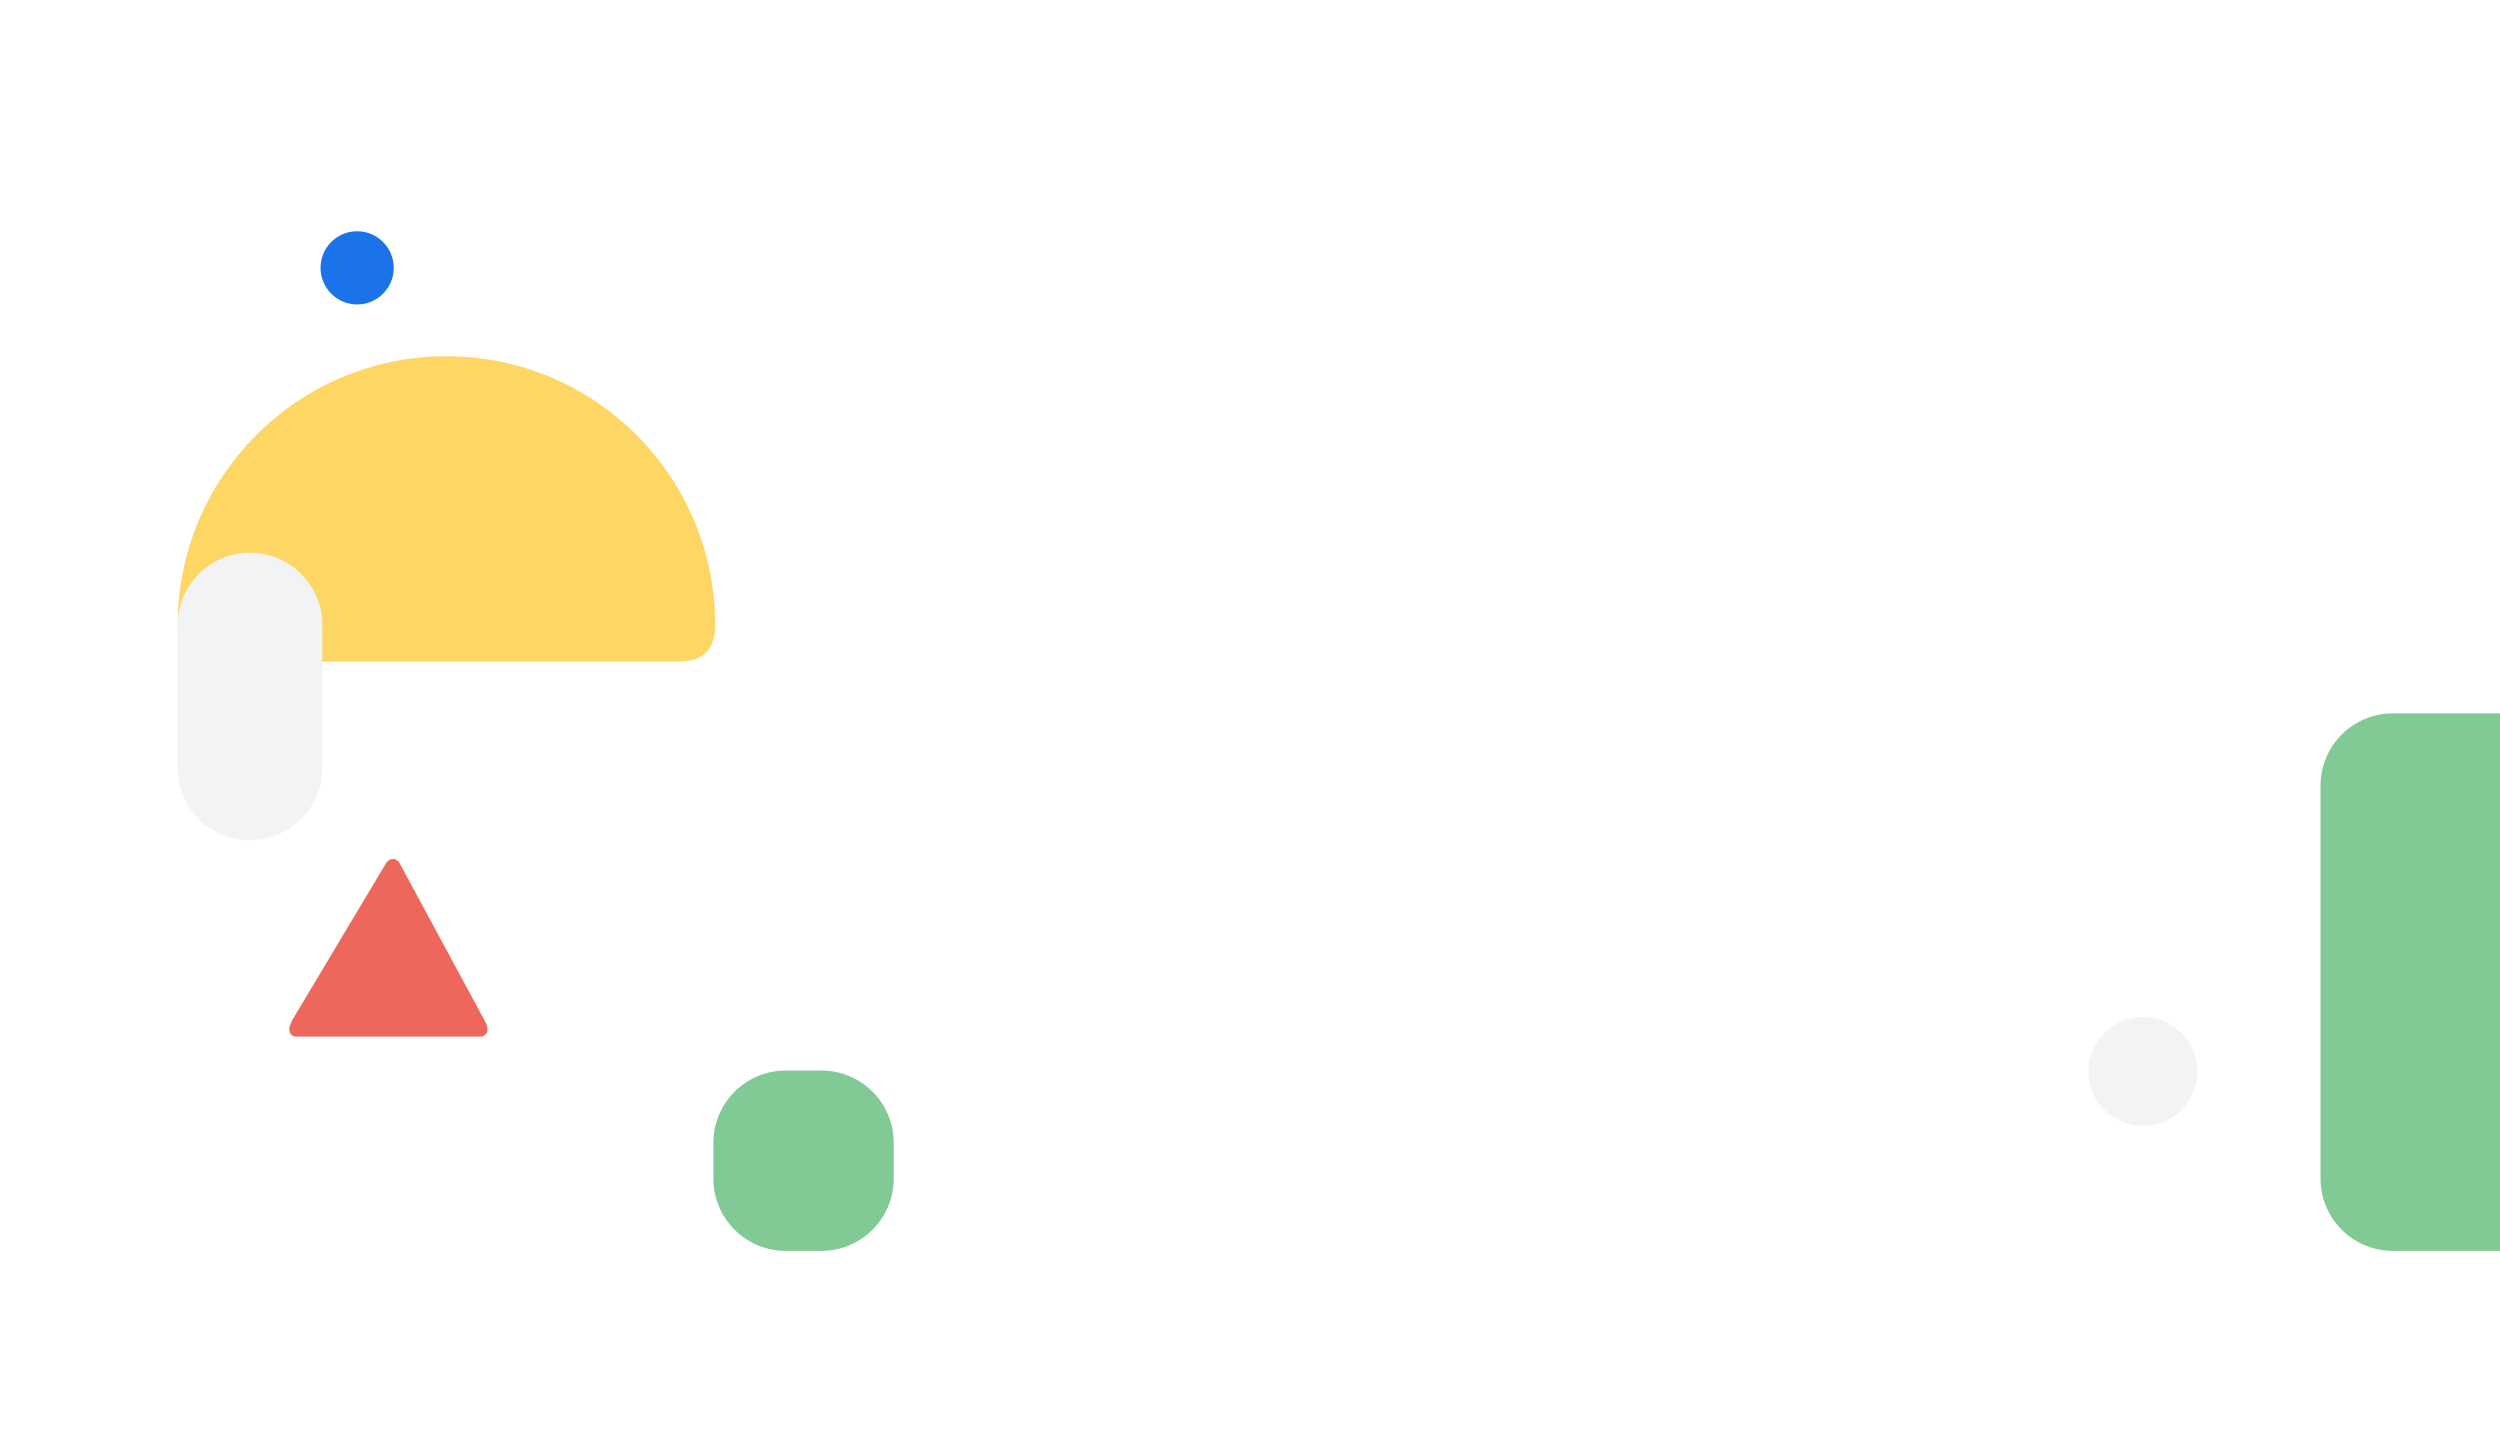
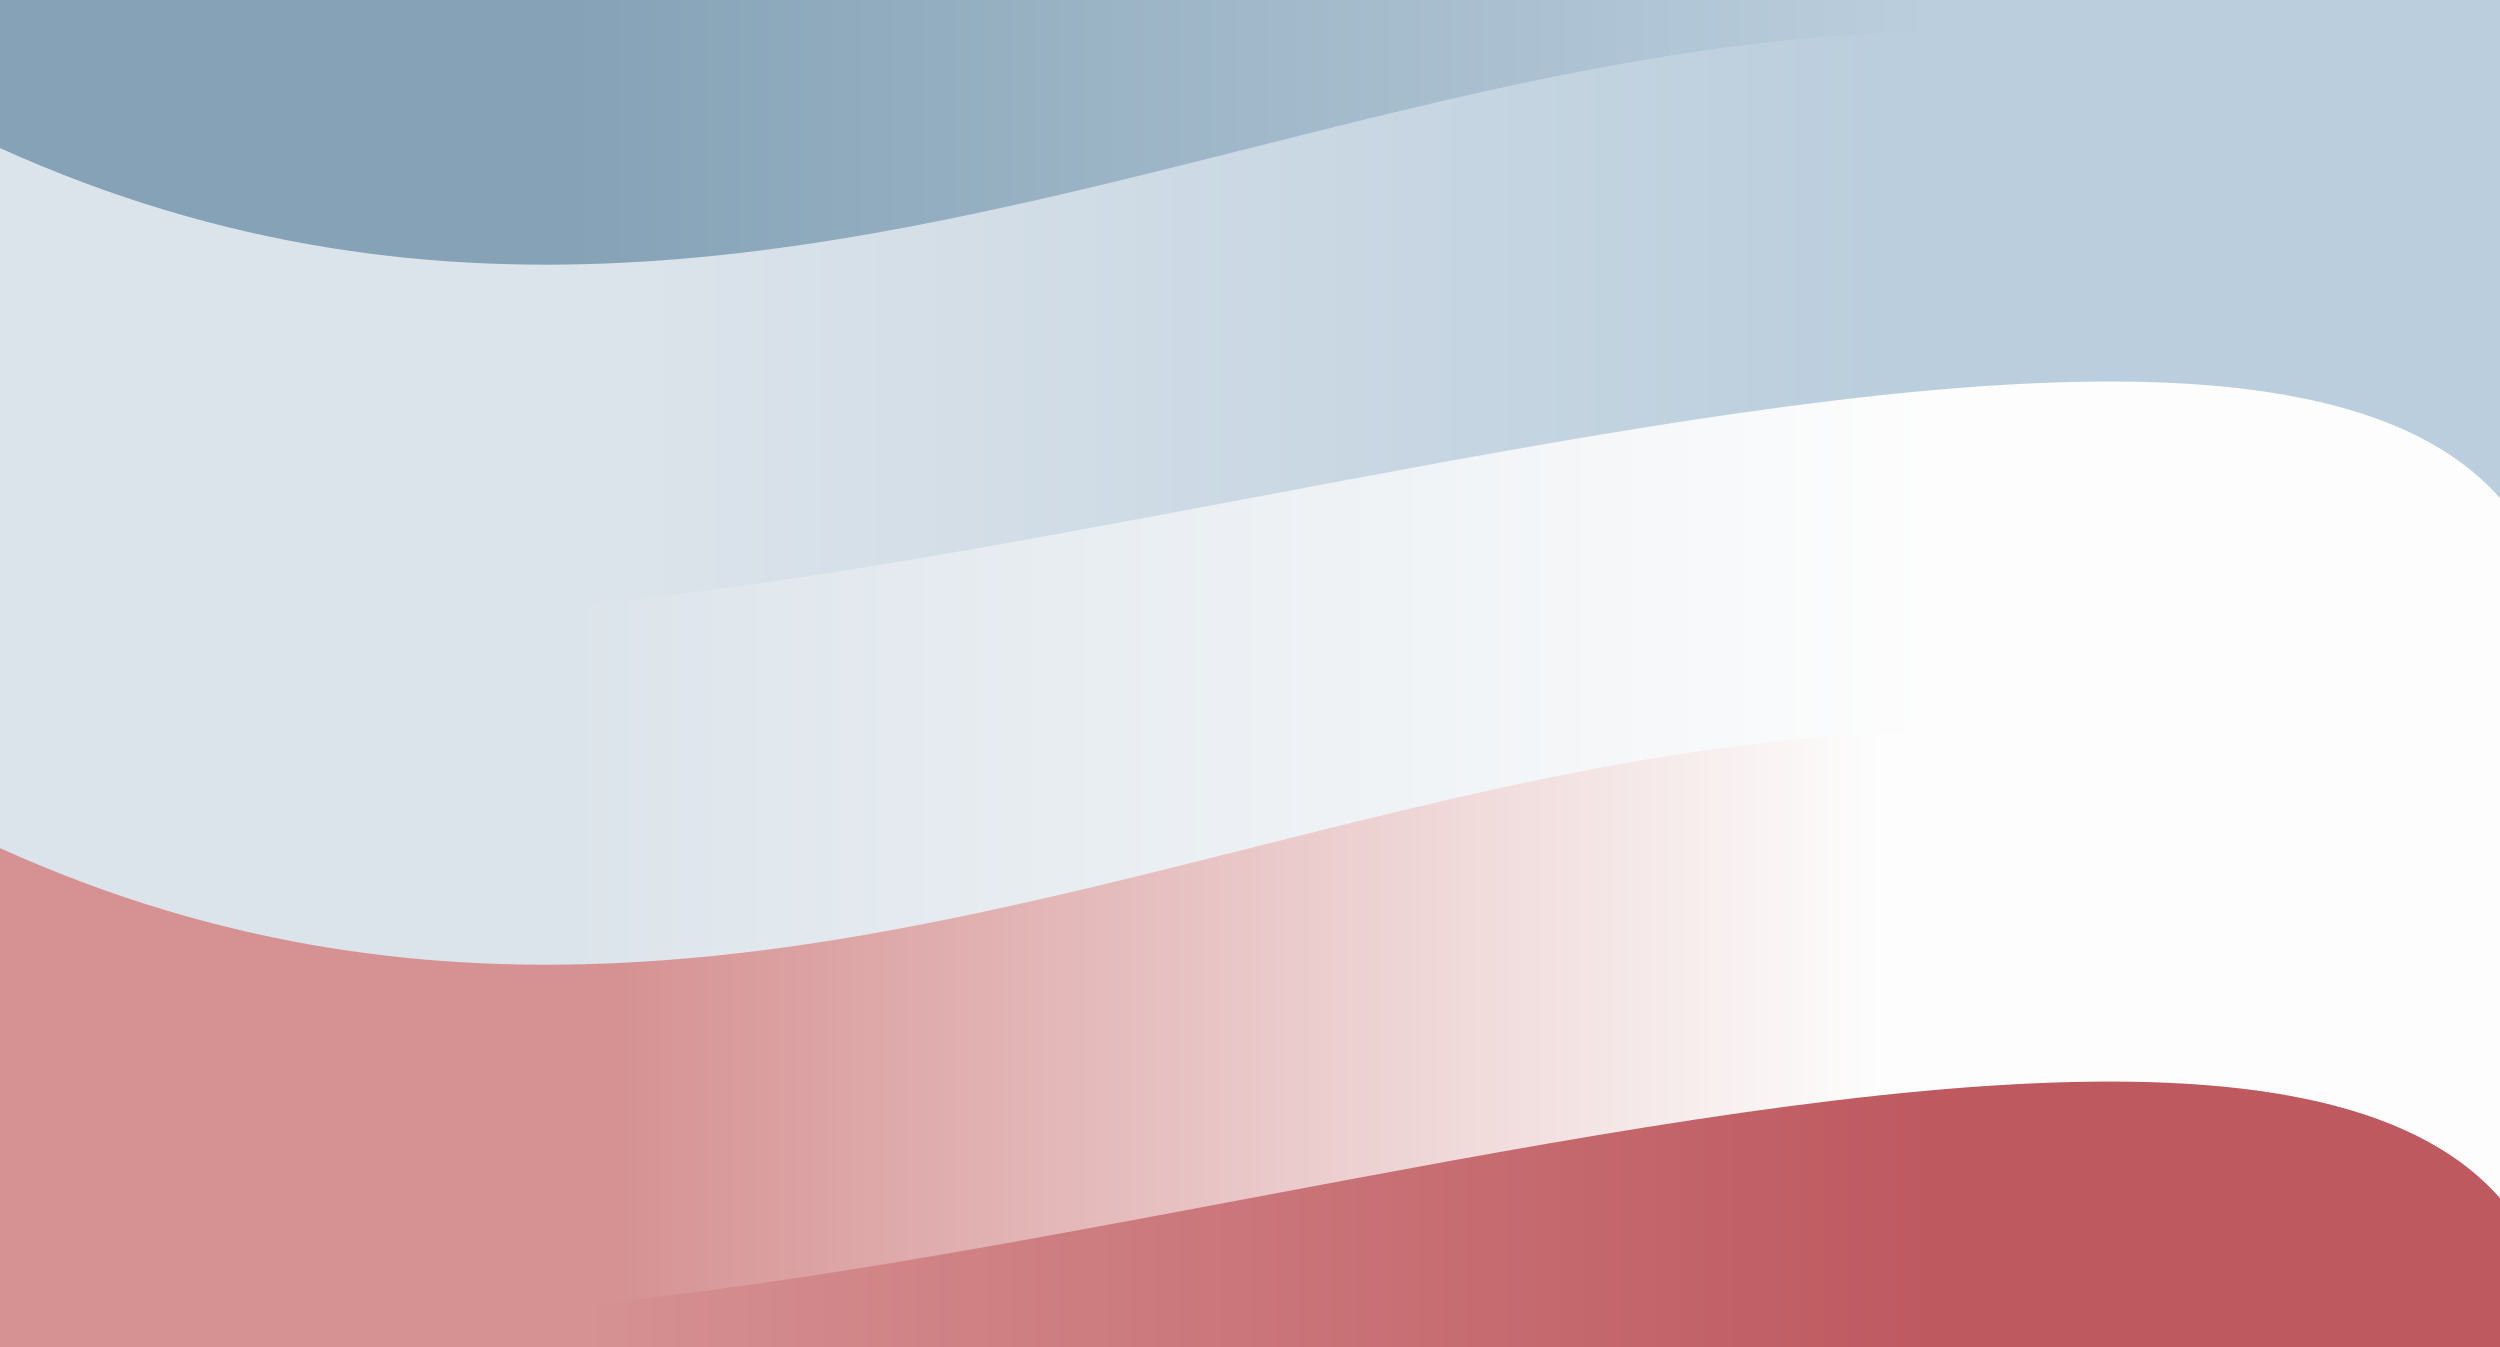
- <svg xmlns="http://www.w3.org/2000/svg" version="1.1" baseProfile="full" width="100%" height="100%" viewBox="0 0 1400 800">
-   <rect x="1300" y="400" rx="40" ry="40" width="300" height="300" stroke="rgb(129, 201, 149)" fill="rgb(129, 201, 149)">
-     <animateTransform attributeType="XML" attributeName="transform" begin="0s" dur="35s" type="rotate" from="0 1450 550" to="360 1450 550" repeatCount="indefinite" />
-   </rect>
-   <path d="M 100 350 A 150 150 0 1 1 400 350 Q400 370 380 370 L 250 370 L 120 370 Q100 370 100 350" stroke="rgb(253, 214, 99)" fill="rgb(253, 214, 99)">
-     <animateMotion path="M 800 -200 L 800 -300 L 800 -200" dur="20s" begin="0s" repeatCount="indefinite" />
-     <animateTransform attributeType="XML" attributeName="transform" begin="0s" dur="30s" type="rotate" values="0 210 530 ; -30 210 530 ; 0 210 530" keyTimes="0 ; 0.5 ; 1" repeatCount="indefinite" />
-   </path>
-   <circle cx="200" cy="150" r="20" stroke="#1a73e8" fill="#1a73e8">
-     <animateMotion path="M 0 0 L 40 20 Z" dur="5s" repeatCount="indefinite" />
-   </circle>
-   <path d="M 165 580 L 270 580 Q275 578 270 570 L 223 483 Q220 480 217 483 L 165 570 Q160 578 165 580" stroke="rgb(238, 103, 92)" fill="rgb(238, 103, 92)">
-     <animateTransform attributeType="XML" attributeName="transform" begin="0s" dur="35s" type="rotate" from="0 210 530" to="360 210 530" repeatCount="indefinite" />
-   </path>
-   <circle cx="1200" cy="600" r="30" stroke="rgb(241, 243, 244)" fill="rgb(241, 243, 244)">
-     <animateMotion path="M 0 0 L -20 40 Z" dur="9s" repeatCount="indefinite" />
-   </circle>
-   <path d="M 100 350 A 40 40 0 1 1 180 350 L 180 430 A 40 40 0 1 1 100 430 Z" stroke="rgb(241, 243, 244)" fill="rgb(241, 243, 244)">
-     <animateMotion path="M 140 390 L 180 360 L 140 390" dur="20s" begin="0s" repeatCount="indefinite" />
-     <animateTransform attributeType="XML" attributeName="transform" begin="0s" dur="30s" type="rotate" values="0 140 390; -60 140 390; 0 140 390" keyTimes="0 ; 0.5 ; 1" repeatCount="indefinite" />
-   </path>
-   <rect x="400" y="600" rx="40" ry="40" width="100" height="100" stroke="rgb(129, 201, 149)" fill="rgb(129, 201, 149)">
-     <animateTransform attributeType="XML" attributeName="transform" begin="0s" dur="35s" type="rotate" from="-30 550 750" to="330 550 750" repeatCount="indefinite" />
-   </rect>
+ <svg xmlns="http://www.w3.org/2000/svg" style="margin:auto;background:#f1f2f3;display:block;z-index:1;position:relative" width="2117" height="1140" preserveAspectRatio="xMidYMid" viewBox="0 0 2117 1140">
+   <g transform="translate(1058.5,570) scale(1,1) translate(-1058.5,-570)">
+     <defs>
+       <linearGradient id="lg-0" x1="0" x2="1" y1="0" y2="0">
+         <stop stop-color="#85a2b6" offset="0.25" />
+         <stop stop-color="#bbcedd" offset="0.75" />
+       </linearGradient>
+     </defs>
+     <path d="M0 -171 c301.25 342 1815.75 -342 2117 0 L2117 421.8 c757.25 -342 -2874.25 342 -2117 0Z" fill="url(#lg-0)" stroke="none">
+       <animate attributeName="d" repeatCount="indefinite" dur="2s" begin="0s" calcMode="spline" keySplines="0.5 0 0.5 1;0.5 0 0.5 1" keyTimes="0;0.5;1" values="M0 -171 c301.25 342 1815.75 -342 2117 0 L2117 421.8 c757.25 -342 -2874.25 342 -2117 0Z;M0 -171 c757.25 342 1359.75 -342 2117 0 L2117 421.8 c301.25 -342 -2418.25 342 -2117 0Z;M0 -171 c301.25 342 1815.75 -342 2117 0 L2117 421.8 c757.25 -342 -2874.25 342 -2117 0Z" />
+     </path>
+     <defs>
+       <linearGradient id="lg-1" x1="0" x2="1" y1="0" y2="0">
+         <stop stop-color="#dce4eb" offset="0.25" />
+         <stop stop-color="#bbcedd" offset="0.75" />
+       </linearGradient>
+     </defs>
+     <path d="M0 125.4 c757.25 342 1359.75 -342 2117 0 L2117 718.2 c301.25 -342 -2418.25 342 -2117 0Z" fill="url(#lg-1)" stroke="none">
+       <animate attributeName="d" repeatCount="indefinite" dur="2s" begin="-0.4s" calcMode="spline" keySplines="0.5 0 0.5 1;0.5 0 0.5 1" keyTimes="0;0.5;1" values="M0 125.4 c757.25 342 1359.75 -342 2117 0 L2117 718.2 c301.25 -342 -2418.25 342 -2117 0Z;M0 125.4 c301.25 342 1815.75 -342 2117 0 L2117 718.2 c757.25 -342 -2874.25 342 -2117 0Z;M0 125.4 c757.25 342 1359.75 -342 2117 0 L2117 718.2 c301.25 -342 -2418.25 342 -2117 0Z" />
+     </path>
+     <defs>
+       <linearGradient id="lg-2" x1="0" x2="1" y1="0" y2="0">
+         <stop stop-color="#dce4eb" offset="0.25" />
+         <stop stop-color="#fdfdfd" offset="0.75" />
+       </linearGradient>
+     </defs>
+     <path d="M0 421.8 c301.25 342 1815.75 -342 2117 0 L2117 1014.6 c757.25 -342 -2874.25 342 -2117 0Z" fill="url(#lg-2)" stroke="none">
+       <animate attributeName="d" repeatCount="indefinite" dur="2s" begin="-0.8s" calcMode="spline" keySplines="0.5 0 0.5 1;0.5 0 0.5 1" keyTimes="0;0.5;1" values="M0 421.8 c301.25 342 1815.75 -342 2117 0 L2117 1014.6 c757.25 -342 -2874.25 342 -2117 0Z;M0 421.8 c757.25 342 1359.75 -342 2117 0 L2117 1014.6 c301.25 -342 -2418.25 342 -2117 0Z;M0 421.8 c301.25 342 1815.75 -342 2117 0 L2117 1014.6 c757.25 -342 -2874.25 342 -2117 0Z" />
+     </path>
+     <defs>
+       <linearGradient id="lg-3" x1="0" x2="1" y1="0" y2="0">
+         <stop stop-color="#d69293" offset="0.25" />
+         <stop stop-color="#fdfdfd" offset="0.75" />
+       </linearGradient>
+     </defs>
+     <path d="M0 718.2 c757.25 342 1359.75 -342 2117 0 L2117 1311 c301.25 -342 -2418.25 342 -2117 0Z" fill="url(#lg-3)" stroke="none">
+       <animate attributeName="d" repeatCount="indefinite" dur="2s" begin="-1.2s" calcMode="spline" keySplines="0.5 0 0.5 1;0.5 0 0.5 1" keyTimes="0;0.5;1" values="M0 718.2 c757.25 342 1359.75 -342 2117 0 L2117 1311 c301.25 -342 -2418.25 342 -2117 0Z;M0 718.2 c301.25 342 1815.75 -342 2117 0 L2117 1311 c757.25 -342 -2874.25 342 -2117 0Z;M0 718.2 c757.25 342 1359.75 -342 2117 0 L2117 1311 c301.25 -342 -2418.25 342 -2117 0Z" />
+     </path>
+     <defs>
+       <linearGradient id="lg-4" x1="0" x2="1" y1="0" y2="0">
+         <stop stop-color="#d69293" offset="0.25" />
+         <stop stop-color="#be5960" offset="0.75" />
+       </linearGradient>
+     </defs>
+     <path d="M0 1014.6 c301.25 342 1815.75 -342 2117 0 L2117 1607.4 c757.25 -342 -2874.25 342 -2117 0Z" fill="url(#lg-4)" stroke="none">
+       <animate attributeName="d" repeatCount="indefinite" dur="2s" begin="-1.6s" calcMode="spline" keySplines="0.5 0 0.5 1;0.5 0 0.5 1" keyTimes="0;0.5;1" values="M0 1014.6 c301.25 342 1815.75 -342 2117 0 L2117 1607.4 c757.25 -342 -2874.25 342 -2117 0Z;M0 1014.6 c757.25 342 1359.75 -342 2117 0 L2117 1607.4 c301.25 -342 -2418.25 342 -2117 0Z;M0 1014.6 c301.25 342 1815.75 -342 2117 0 L2117 1607.4 c757.25 -342 -2874.25 342 -2117 0Z" />
+     </path>
+   </g>
</svg>
